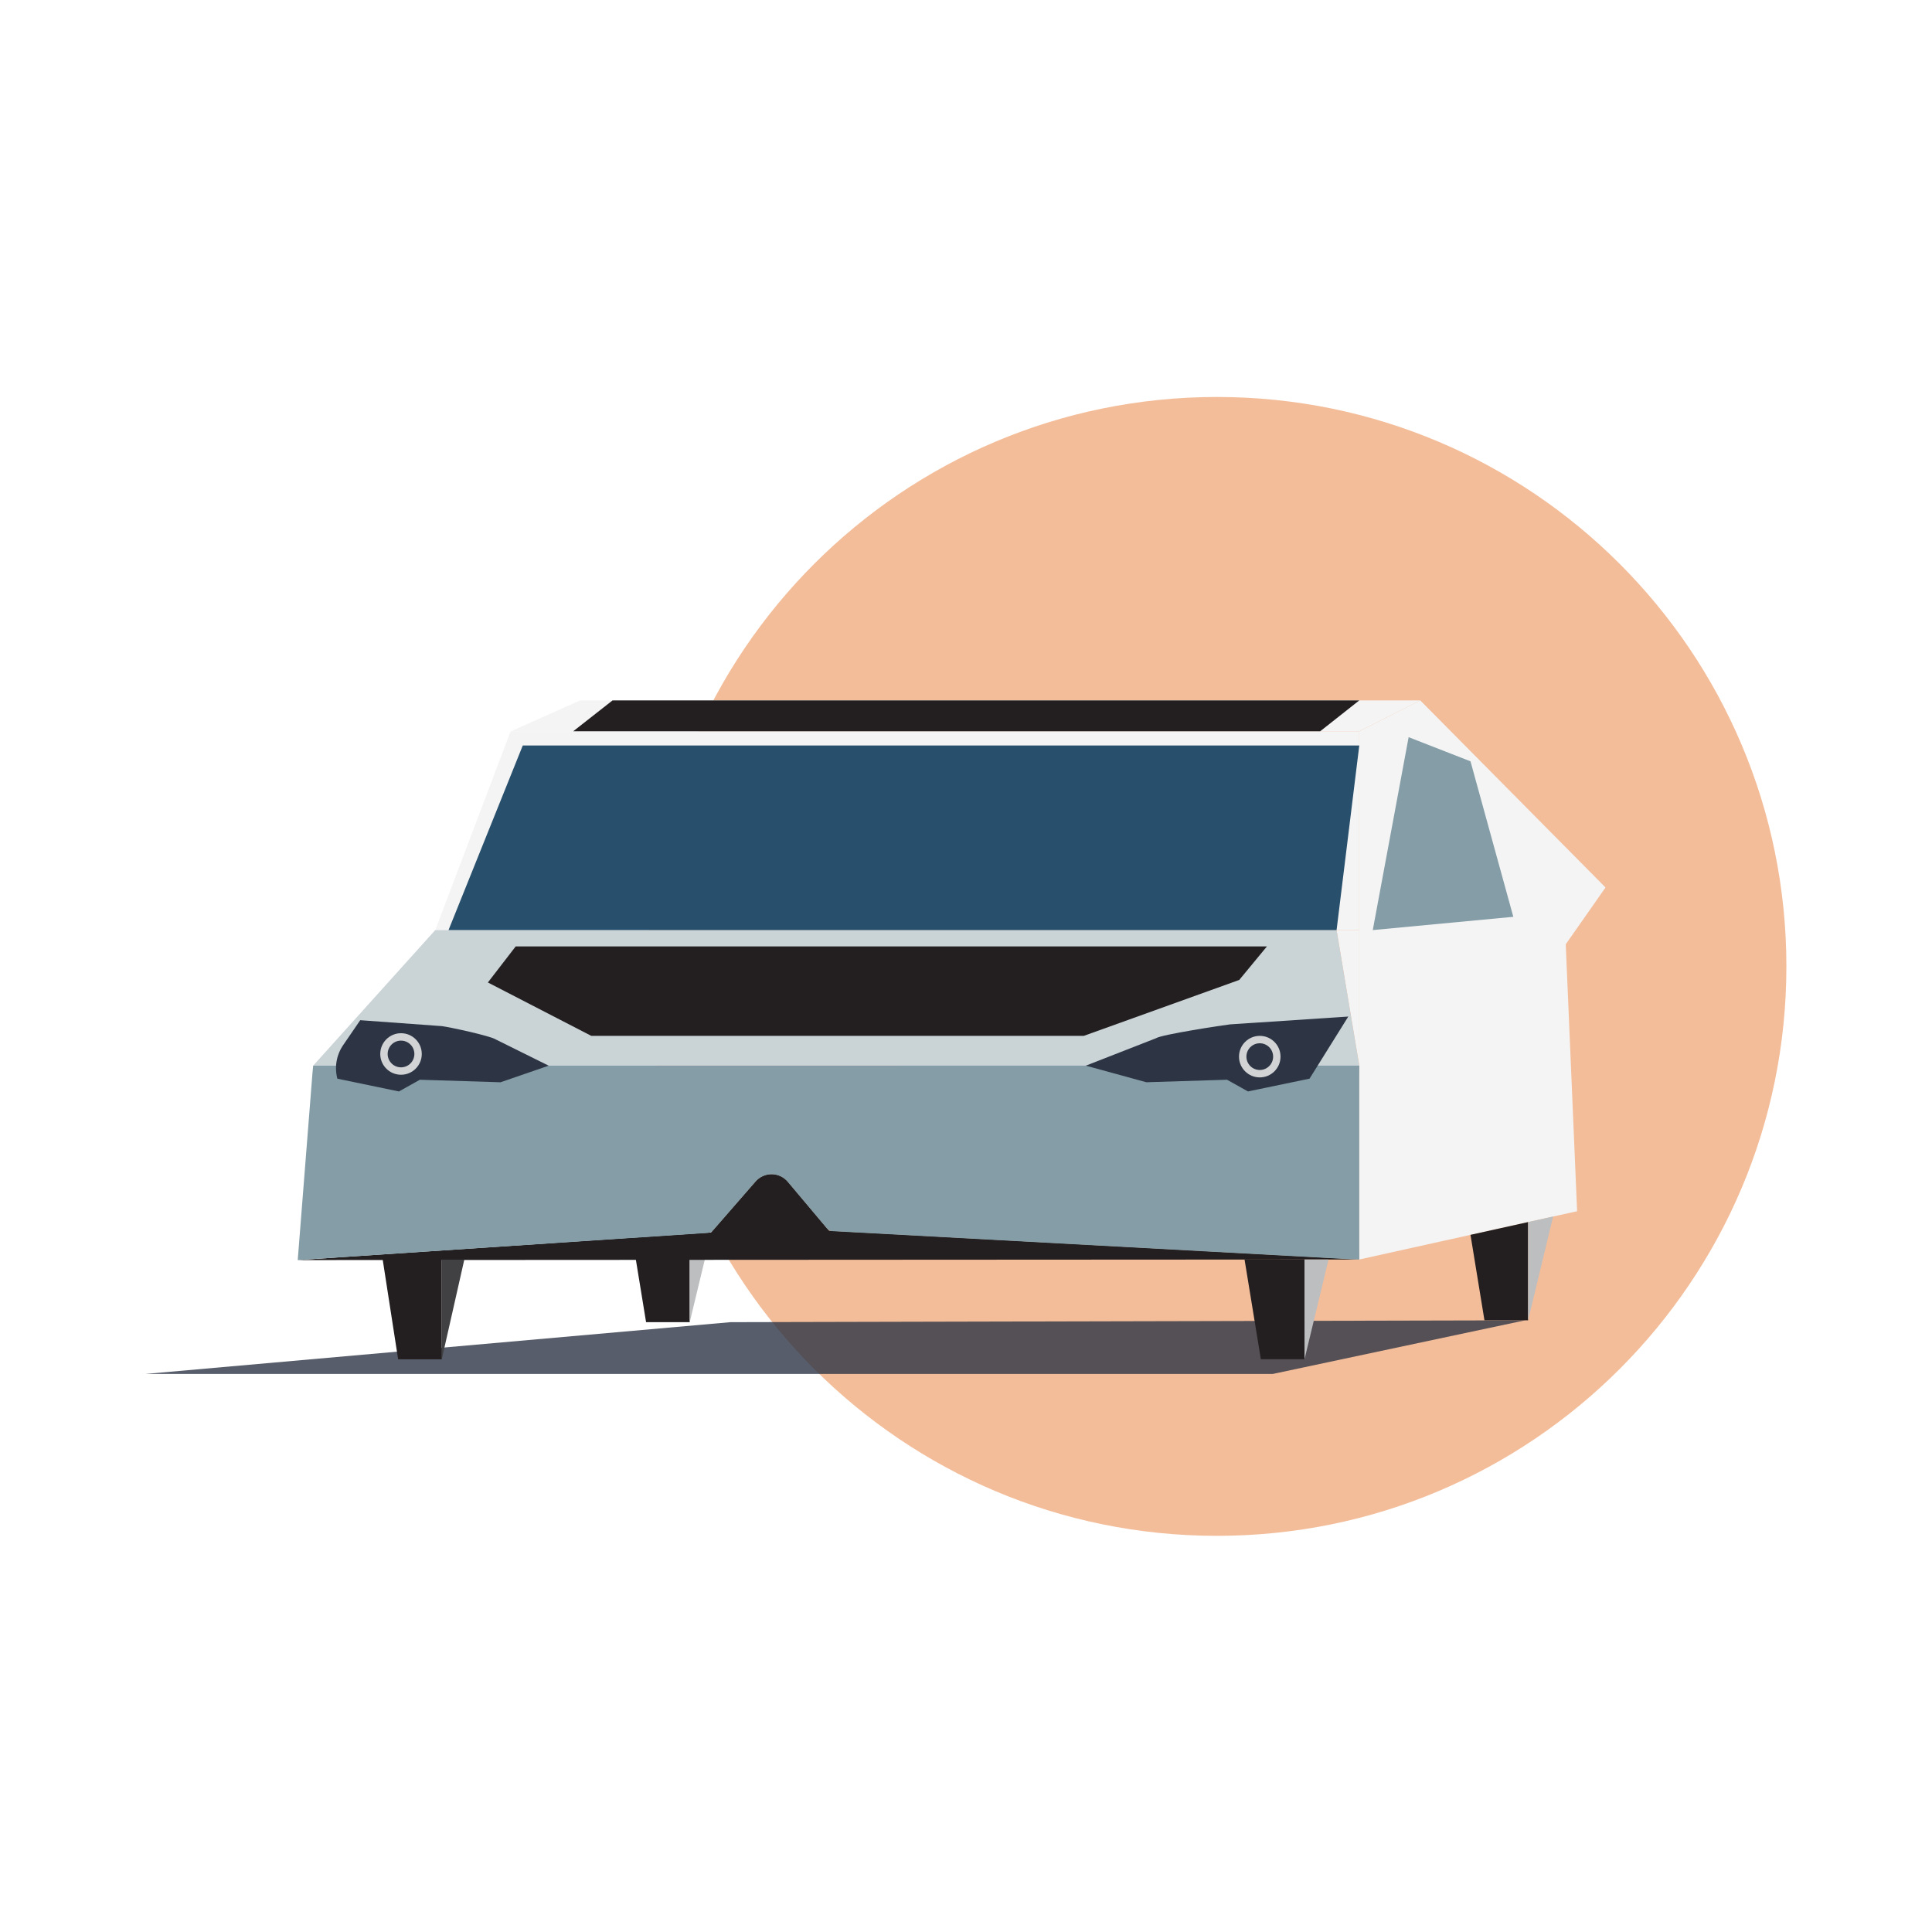
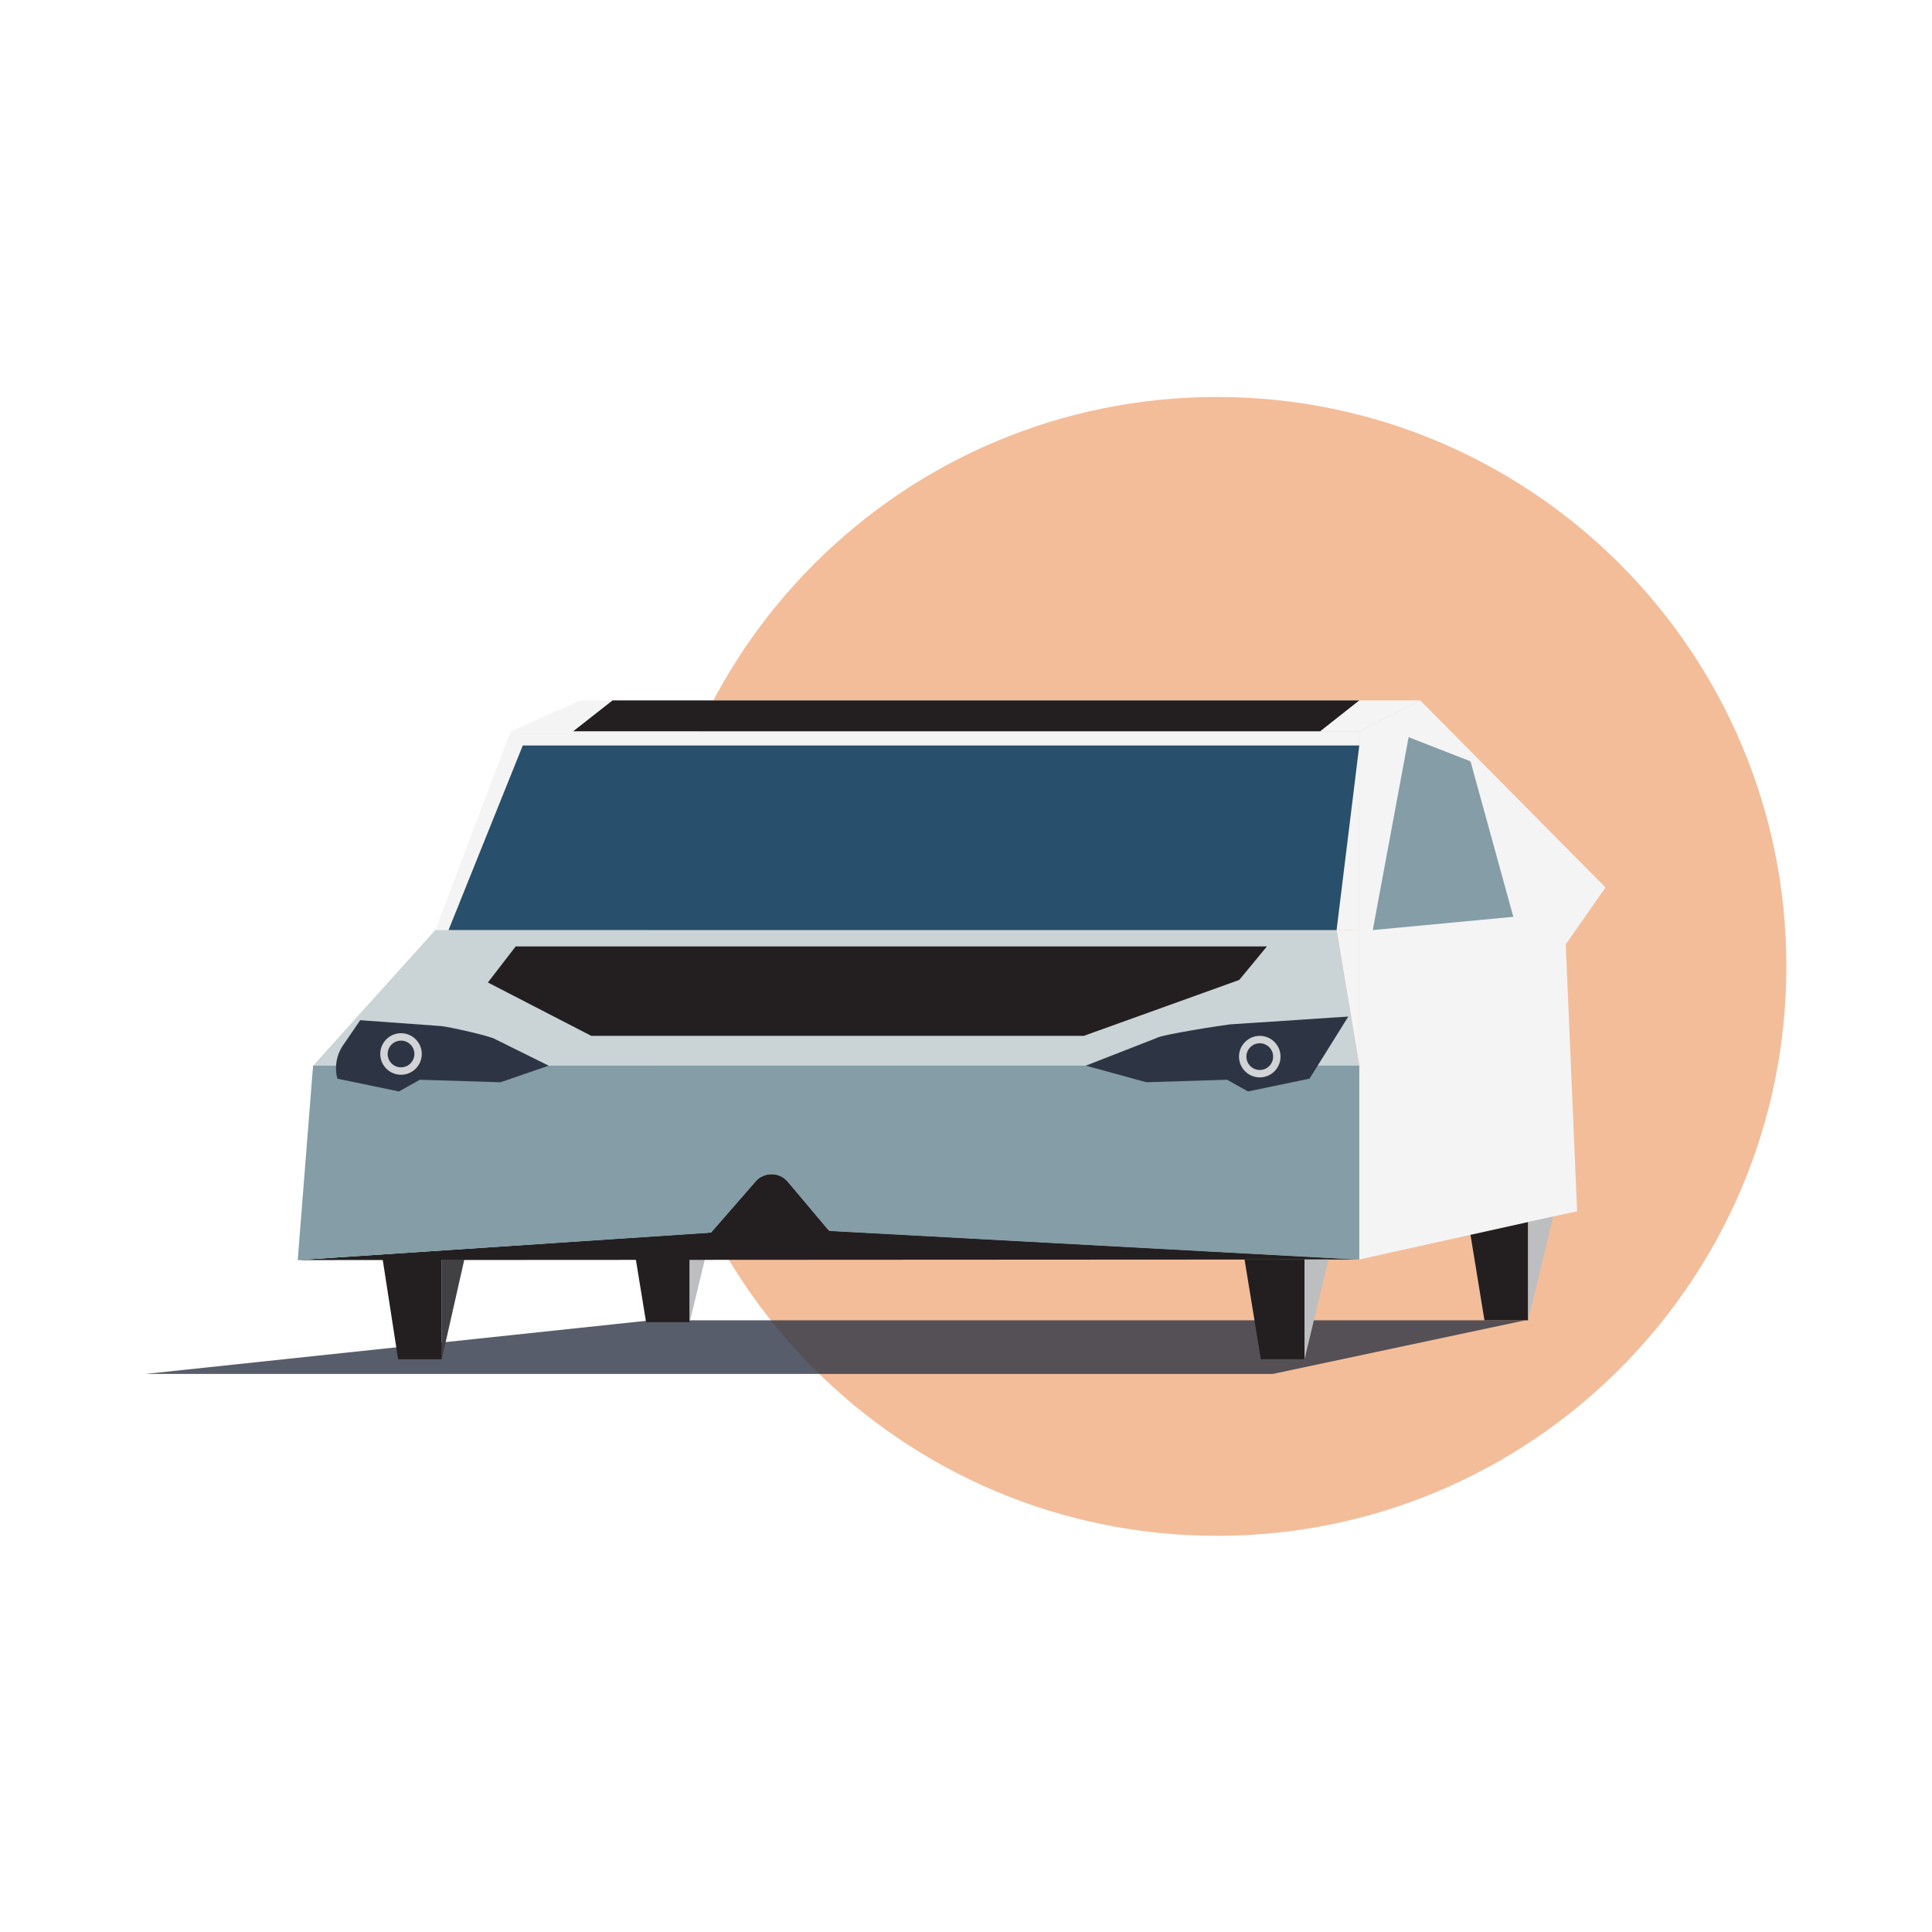
<svg xmlns="http://www.w3.org/2000/svg" width="2375" height="2375" viewBox="0 0 2375 2375" fill="none">
  <circle cx="1496" cy="1188" r="700" fill="#F3BD9A" />
-   <path opacity="0.8" d="M1564.74 1688.96H179L897.878 1625.34L1874.84 1623.06L1564.74 1688.96Z" fill="#2D3545" />
+   <path opacity="0.8" d="M1564.74 1688.96H871.868H179L800 1623.06H1874.84L1564.74 1688.96Z" fill="#2D3545" />
  <path d="M847.878 1625.34H794.219L781.661 1548.46L847.878 1548.37V1625.34Z" fill="#231F20" />
  <path d="M847.878 1548.37V1625.34L866.424 1548.37H847.878Z" fill="#BCBEC0" />
  <path d="M366 1549L1670.95 1548.29L1019.22 1512.91L968.474 1452.59C966.048 1449.7 963.026 1447.38 959.615 1445.77C956.205 1444.17 952.488 1443.32 948.718 1443.28C944.949 1443.25 941.217 1444.03 937.779 1445.58C934.341 1447.13 931.279 1449.4 928.802 1452.24L874.093 1515.01L366 1549Z" fill="#231F20" />
  <path d="M1670.95 1143.34H535.079L627.671 898.98H1670.95V1143.34Z" fill="#F4F4F4" />
  <path d="M1670.96 1143.34V1310.03L1643.05 1143.34H1670.96Z" fill="#F4F4F4" />
  <path d="M1670.95 1310.03L385 1310L535.08 1143.34H1643.05L1670.95 1310.03Z" fill="#CAD3D6" />
  <path d="M1670.95 898.98H628.161L713.164 861H1745.9L1670.95 898.98Z" fill="#F4F4F4" />
  <path d="M1745.9 861L1973.65 1090.98L1924.77 1160.8L1938.74 1488.94L1670.96 1548.29V898.98L1745.9 861Z" fill="#F4F4F4" />
  <path d="M1643.05 1143.34H551.376L642.638 916.43H1670.95L1643.05 1143.34Z" fill="#284F6B" />
  <path d="M543.088 1670.96H489.429L470.442 1548.37L543.088 1548.46V1670.96Z" fill="#231F20" />
  <path d="M543.088 1548.46V1670.96L570.772 1548.46H543.088Z" fill="#414042" />
  <path d="M633.94 1163.42H1557.43L1523.4 1204.64L1332.31 1273.38H726.872L599.757 1207.75L633.94 1163.42Z" fill="#231F20" />
  <path d="M1603.63 1670.88H1549.96L1529.92 1548.29H1603.63V1670.88Z" fill="#231F20" />
  <path d="M1603.63 1548.29V1670.96L1633.17 1548.29H1603.63Z" fill="#BCBEC0" />
  <path d="M1661.03 1548.04L1023.23 1513.42C1021.95 1513.34 1020.7 1513.01 1019.55 1512.44C1018.4 1511.87 1017.38 1511.07 1016.56 1510.08L968.378 1452.8C965.957 1449.93 962.943 1447.61 959.543 1446.01C956.142 1444.41 952.435 1443.56 948.677 1443.53C944.919 1443.5 941.198 1444.28 937.77 1445.82C934.341 1447.36 931.287 1449.62 928.816 1452.46L876.607 1512.42C875.797 1513.35 874.811 1514.11 873.706 1514.66C872.601 1515.21 871.399 1515.53 870.168 1515.61L366 1549L384.124 1319.02C384.308 1316.66 385 1310 385 1310H1671C1671 1310 1670.91 1317.26 1670.91 1319.75V1538.75L1670.95 1548.29L1661.03 1548.04Z" fill="#849DA7" />
  <path d="M1878.5 1623.06H1824.84L1807.68 1517.99L1878.5 1502.29V1623.06Z" fill="#231F20" />
  <path d="M1878.5 1502.29V1623.06L1909.24 1495.48L1878.5 1502.29Z" fill="#BCBEC0" />
  <path d="M615.314 1330.43L516.143 1327.32L490.408 1341.72L414.713 1326.01C412.865 1319.03 412.545 1311.73 413.773 1304.61C415.001 1297.5 417.75 1290.73 421.832 1284.77L442.828 1254.12L543.068 1261.4C550.936 1262.25 603.156 1273.4 609.665 1277.89L674.492 1310.03L615.314 1330.43Z" fill="#2D3545" />
  <path d="M1657.45 1249.65L1512.17 1259.25C1504.3 1260.1 1427.71 1271.76 1421.18 1276.25L1334.8 1310.01L1409.21 1330.41L1508.38 1327.3L1534.12 1341.7L1609.82 1325.99" fill="#2D3545" />
  <path d="M1548.63 1324.44C1562.73 1324.44 1574.15 1313.01 1574.15 1298.91C1574.15 1284.81 1562.73 1273.38 1548.63 1273.38C1534.53 1273.38 1523.1 1284.81 1523.1 1298.91C1523.1 1313.01 1534.53 1324.44 1548.63 1324.44Z" fill="#D1D3D4" />
  <path d="M492.967 1321.18C507.064 1321.18 518.492 1309.75 518.492 1295.65C518.492 1281.55 507.064 1270.12 492.967 1270.12C478.87 1270.12 467.442 1281.55 467.442 1295.65C467.442 1309.75 478.87 1321.18 492.967 1321.18Z" fill="#D1D3D4" />
  <path d="M1548.63 1315.33C1557.7 1315.33 1565.05 1307.98 1565.05 1298.91C1565.05 1289.84 1557.7 1282.49 1548.63 1282.49C1539.56 1282.49 1532.21 1289.84 1532.21 1298.91C1532.21 1307.98 1539.56 1315.33 1548.63 1315.33Z" fill="#2D3545" />
  <path d="M492.968 1312.07C502.034 1312.07 509.384 1304.72 509.384 1295.65C509.384 1286.58 502.034 1279.23 492.968 1279.23C483.901 1279.23 476.551 1286.58 476.551 1295.65C476.551 1304.72 483.901 1312.07 492.968 1312.07Z" fill="#2D3545" />
  <path d="M1622.85 898.98H704.616L753.017 861H1670.95L1622.85 898.98Z" fill="#231F20" />
  <path d="M1860.32 1127.03L1687.55 1143.34L1731.62 906.21L1807.68 935.9L1860.32 1127.03Z" fill="#849DA7" />
</svg>
